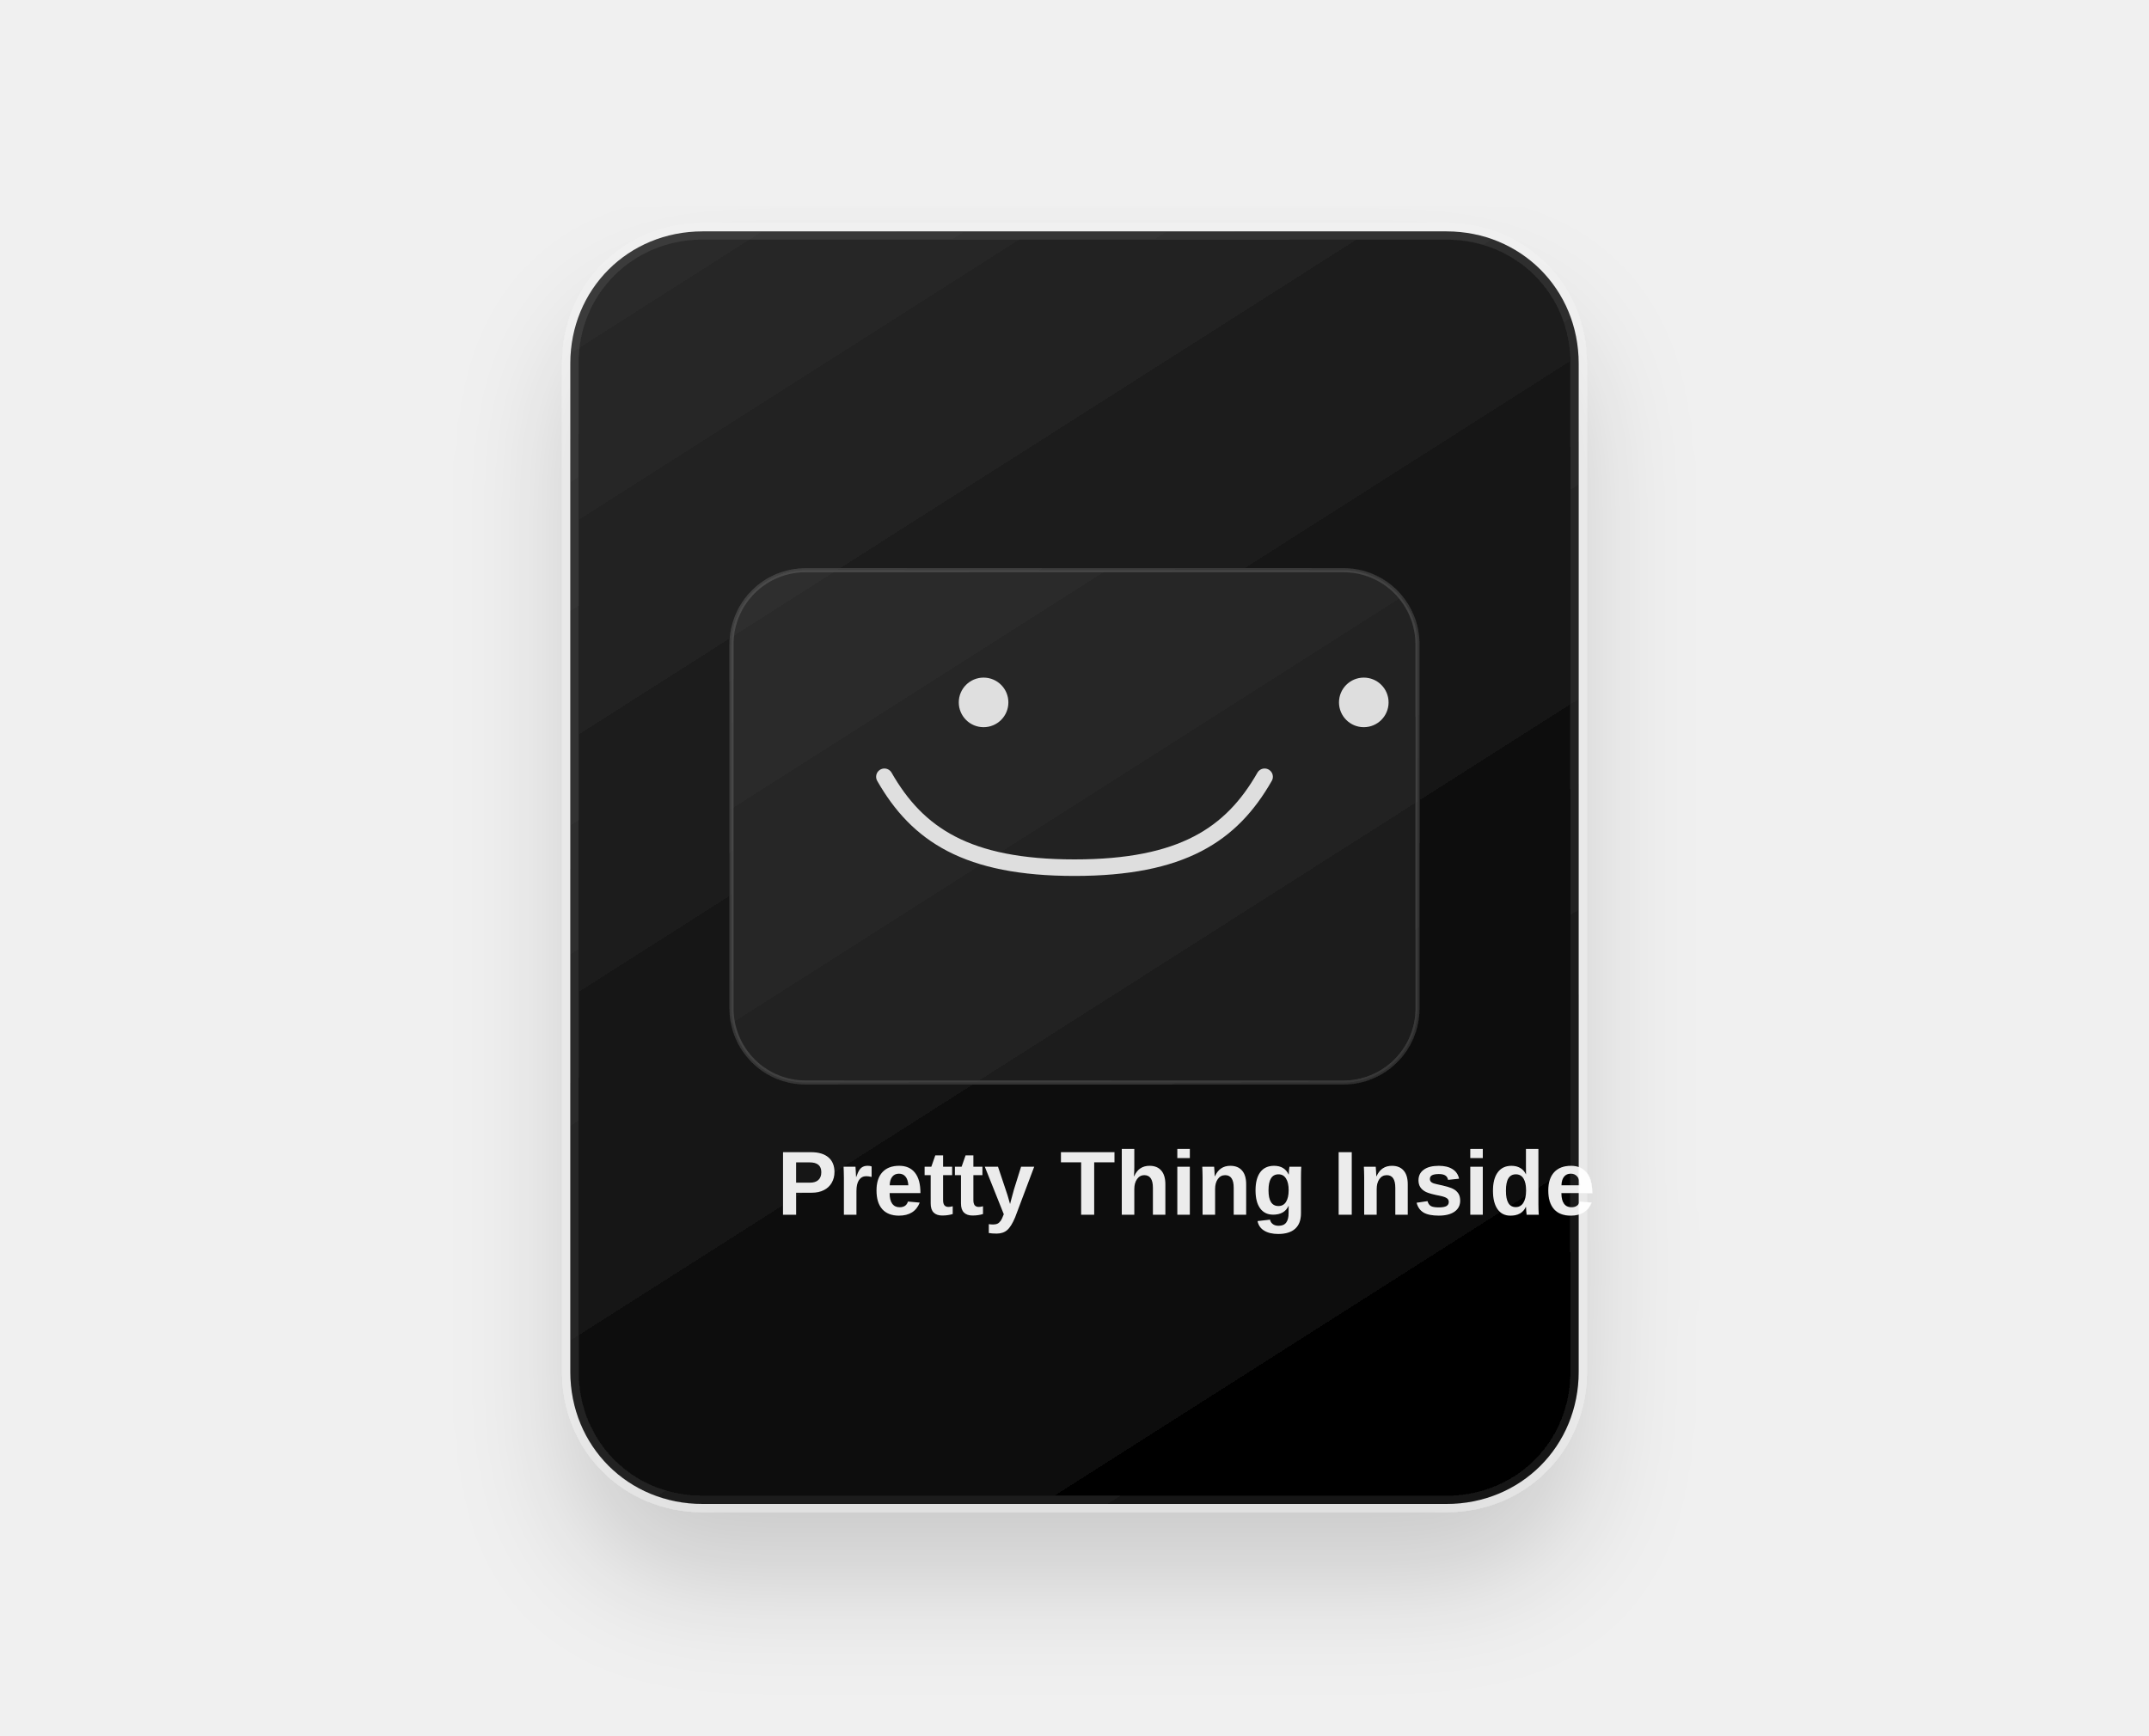
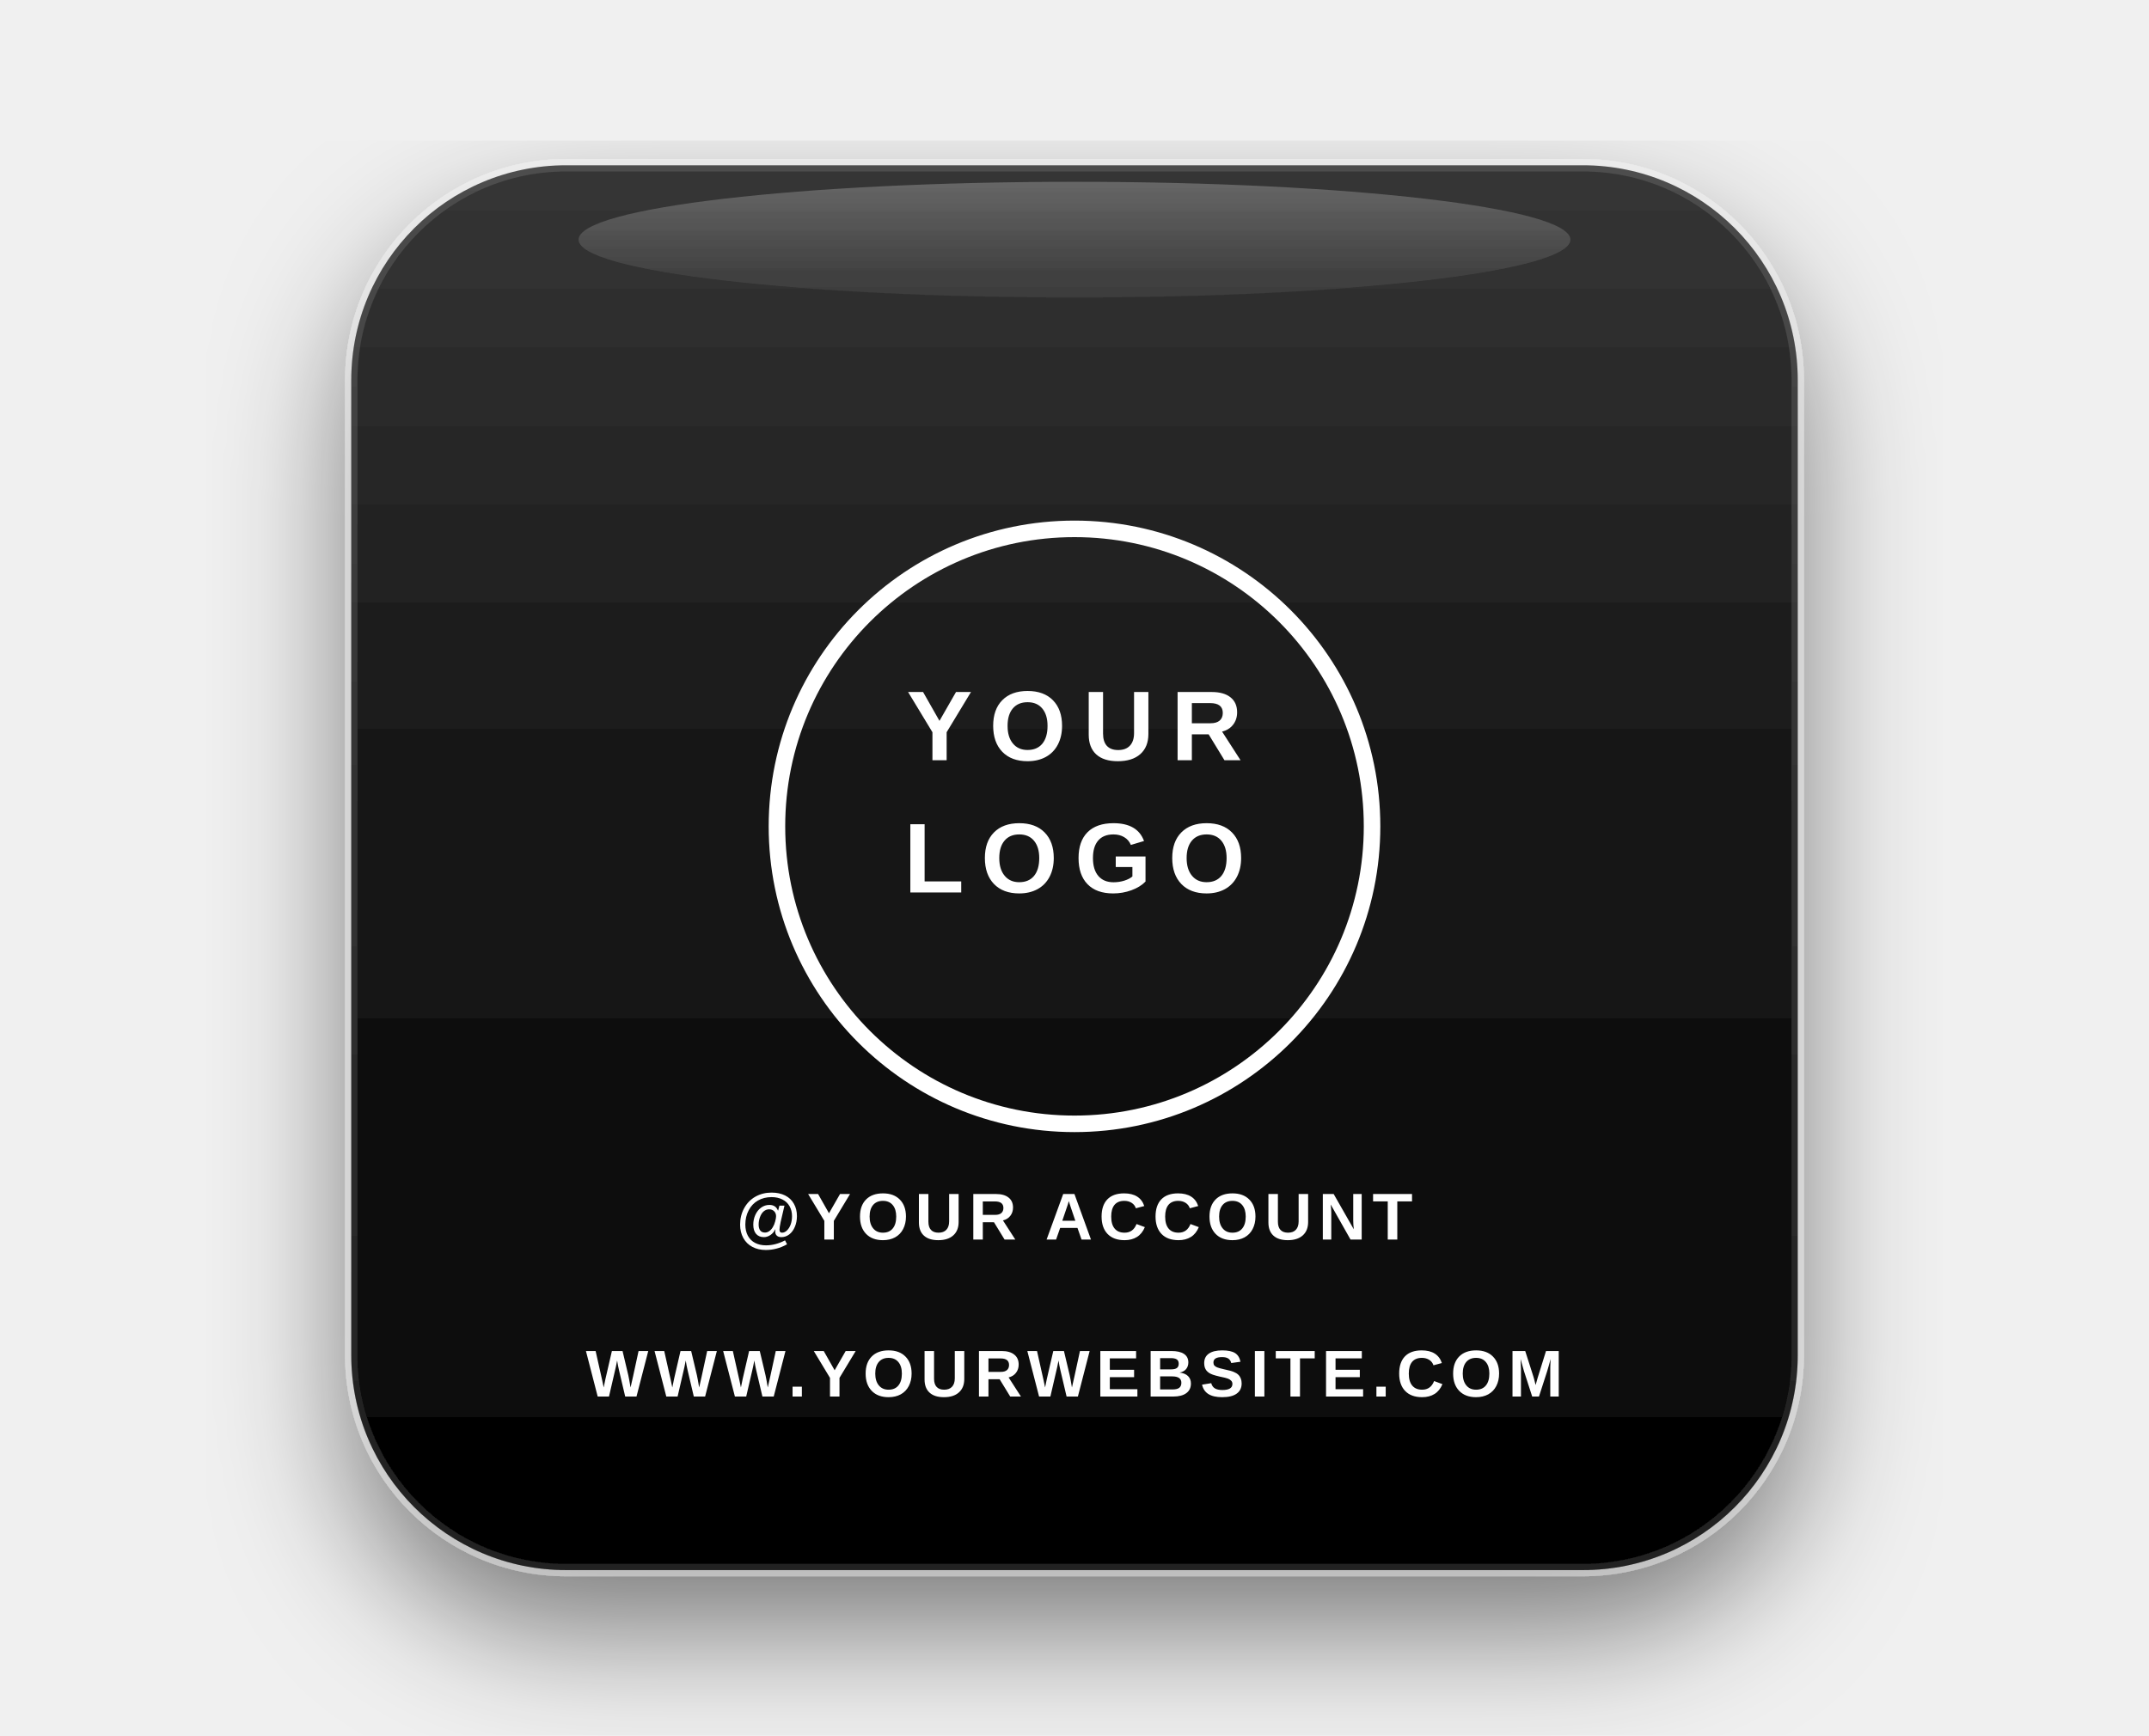
<svg xmlns="http://www.w3.org/2000/svg" width="520" height="420" viewBox="0 0 520 420" fill="none">
  <defs>
-     <linearGradient id="g3" x1="160" y1="56" x2="356" y2="364" gradientUnits="userSpaceOnUse">
-       <stop stop-color="#2A2A2A" />
-       <stop offset="0.6" stop-color="#111111" />
+     <linearGradient id="catBlackBody" x1="260" y1="20" x2="260" y2="400" gradientUnits="userSpaceOnUse">
+       <stop stop-color="#3A3A3A" />
+       <stop offset="0.4" stop-color="#1A1A1A" />
+       <stop offset="0.7" stop-color="#0D0D0D" />
      <stop offset="1" stop-color="#000000" />
    </linearGradient>
-     <filter id="s3" x="88" y="32" width="344" height="384" filterUnits="userSpaceOnUse" color-interpolation-filters="sRGB">
-       <feDropShadow dx="0" dy="18" stdDeviation="14" flood-color="#000" flood-opacity="0.16" />
+     <linearGradient id="catBlackCap" x1="260" y1="30" x2="260" y2="90" gradientUnits="userSpaceOnUse">
+       <stop stop-color="#FFFFFF" stop-opacity="0.35" />
+       <stop offset="0.6" stop-color="#FFFFFF" stop-opacity="0.08" />
+       <stop offset="1" stop-color="#FFFFFF" stop-opacity="0" />
+     </linearGradient>
+     <filter id="catBlackShadow" x="50" y="20" width="420" height="400" filterUnits="userSpaceOnUse" color-interpolation-filters="sRGB">
+       <feDropShadow dx="0" dy="14" stdDeviation="16" flood-color="#000000" flood-opacity="0.5" />
    </filter>
  </defs>
-   <g filter="url(#s3)">
-     <path d="M170 56h180c18 0 32 14 32 32v244c0 18-14 32-32 32H170c-18 0-32-14-32-32V88c0-18 14-32 32-32Z" fill="url(#g3)" />
-     <path d="M195 138h130c10 0 18 8 18 18v88c0 10-8 18-18 18H195c-10 0-18-8-18-18v-88c0-10 8-18 18-18Z" fill="#FFFFFF" fill-opacity="0.06" stroke="#FFFFFF" stroke-opacity="0.14" />
-     <path d="M214 188c8 14 20 22 46 22s38-8 46-22" stroke="#FFFFFF" stroke-opacity="0.85" stroke-width="4" stroke-linecap="round" />
-     <circle cx="238" cy="170" r="6" fill="#FFFFFF" fill-opacity="0.85" />
-     <circle cx="330" cy="170" r="6" fill="#FFFFFF" fill-opacity="0.85" />
-     <text x="188" y="294" fill="#FFFFFF" fill-opacity="0.92" font-size="22" font-family="Poppins, Arial" font-weight="700">Pretty Thing Inside</text>
-     <path d="M170 56h180c18 0 32 14 32 32v244c0 18-14 32-32 32H170c-18 0-32-14-32-32V88c0-18 14-32 32-32Z" stroke="#FFFFFF" stroke-opacity="0.08" stroke-width="4" />
+   <g filter="url(#catBlackShadow)">
+     <rect x="85" y="40" width="350" height="340" rx="52" ry="52" fill="url(#catBlackBody)" />
+     <ellipse cx="260" cy="58" rx="120" ry="14" fill="url(#catBlackCap)" />
+     <rect x="85" y="40" width="350" height="340" rx="52" ry="52" stroke="#FFFFFF" stroke-opacity="0.12" stroke-width="3" fill="none" />
  </g>
+   <circle cx="260" cy="200" r="72" fill="none" stroke="white" stroke-width="4" />
+   <text x="260" y="184" text-anchor="middle" fill="white" font-size="24" font-family="Poppins, Arial, sans-serif" font-weight="700" letter-spacing="4">YOUR</text>
+   <text x="260" y="216" text-anchor="middle" fill="white" font-size="24" font-family="Poppins, Arial, sans-serif" font-weight="700" letter-spacing="4">LOGO</text>
+   <text x="260" y="300" text-anchor="middle" fill="white" font-size="16" font-family="Poppins, Arial, sans-serif" font-weight="700" letter-spacing="1.5">@YOUR ACCOUNT</text>
+   <text x="260" y="338" text-anchor="middle" fill="white" font-size="16" font-family="Poppins, Arial, sans-serif" font-weight="700" letter-spacing="1.5">WWW.YOURWEBSITE.COM</text>
</svg>
